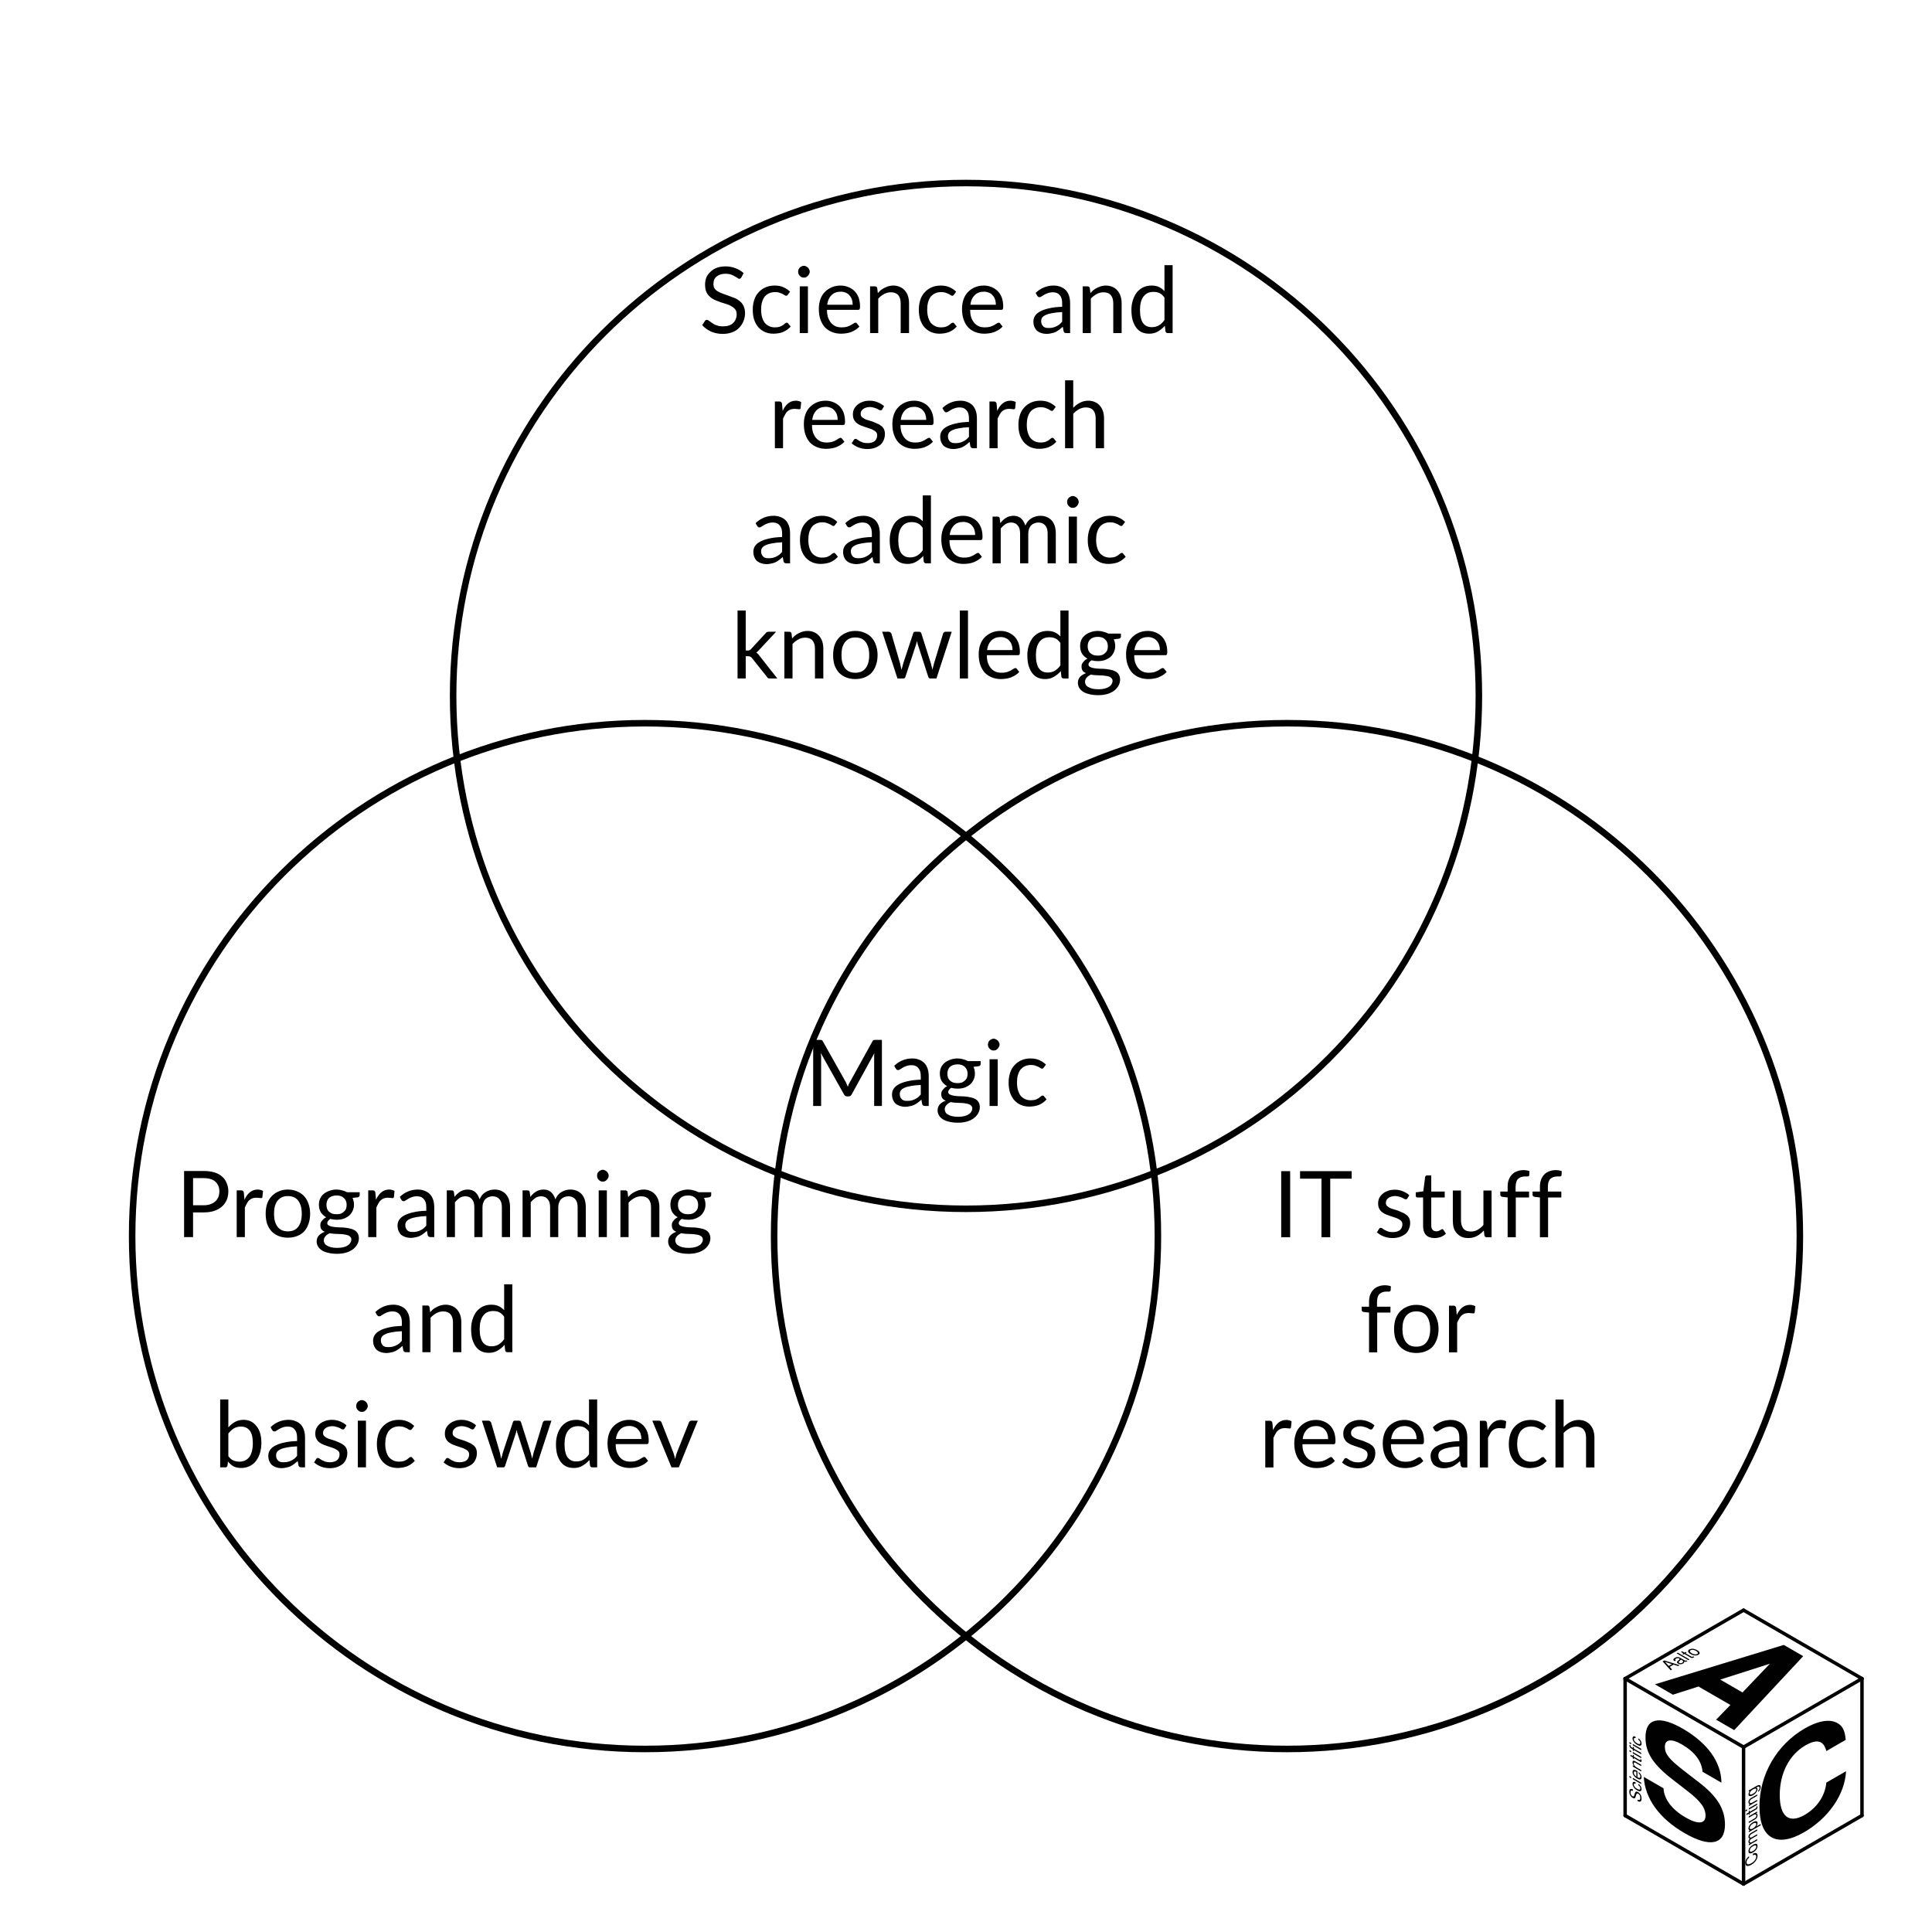
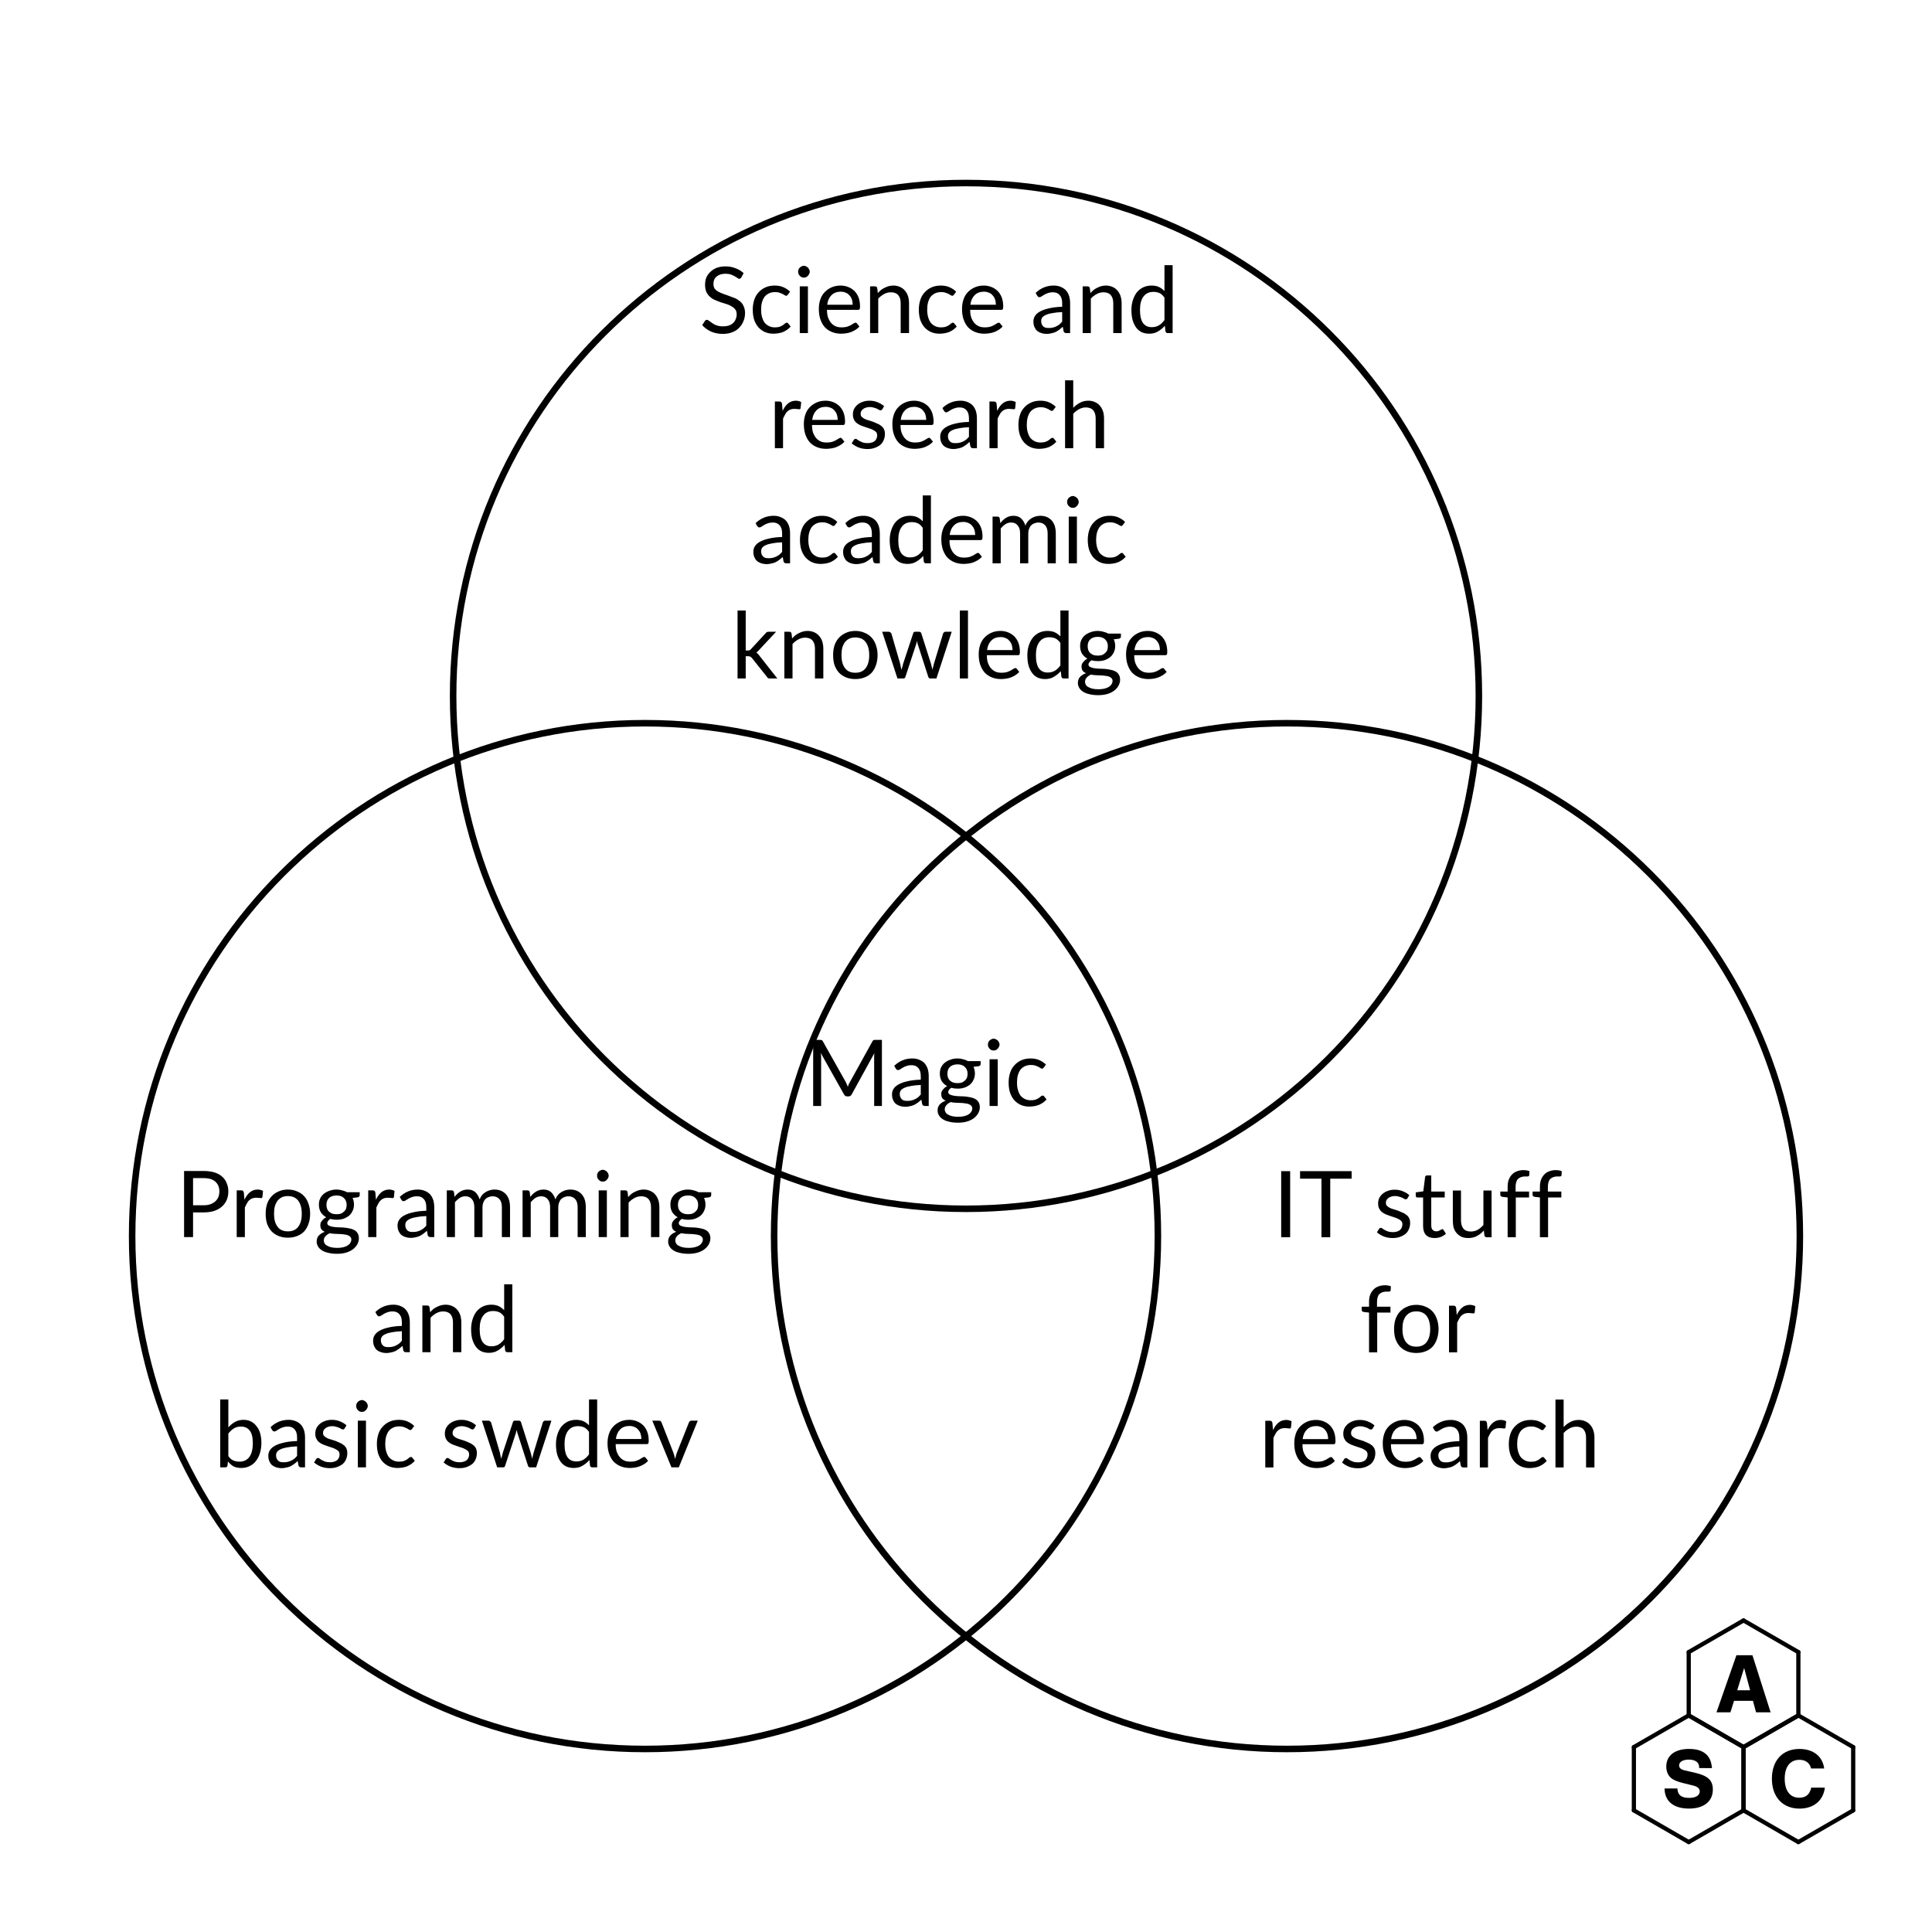
<svg xmlns="http://www.w3.org/2000/svg" width="148mm" height="148mm" viewBox="0 0 148 148" version="1.1" id="svg10972">
-   <defs id="defs10966" />
+   <defs id="defs10966">
+     <style id="style1388">.cls-1{fill:none;stroke:#000;stroke-linecap:round;stroke-miterlimit:11.34;stroke-width:5.67px;}</style>
+   </defs>
  <g id="layer1" transform="translate(0,-149)">
    <circle style="opacity:1;vector-effect:none;fill:none;fill-opacity:1;fill-rule:evenodd;stroke:#000000;stroke-width:0.5;stroke-linecap:round;stroke-linejoin:round;stroke-miterlimit:4;stroke-dasharray:none;stroke-dashoffset:0;stroke-opacity:1;paint-order:stroke fill markers" id="path11567" cx="74" cy="202.31" r="39.289" />
    <circle style="opacity:1;vector-effect:none;fill:none;fill-opacity:1;fill-rule:evenodd;stroke:#000000;stroke-width:0.5;stroke-linecap:round;stroke-linejoin:round;stroke-miterlimit:4;stroke-dasharray:none;stroke-dashoffset:0;stroke-opacity:1;paint-order:stroke fill markers" id="path11567-0" cx="98.589" cy="243.69" r="39.289" />
    <circle style="opacity:1;vector-effect:none;fill:none;fill-opacity:1;fill-rule:evenodd;stroke:#000000;stroke-width:0.5;stroke-linecap:round;stroke-linejoin:round;stroke-miterlimit:4;stroke-dasharray:none;stroke-dashoffset:0;stroke-opacity:1;paint-order:stroke fill markers" id="path11567-7" cx="49.411" cy="243.69" r="39.289" />
    <text xml:space="preserve" style="font-style:normal;font-variant:normal;font-weight:normal;font-stretch:normal;font-size:3.528px;line-height:1.25;font-family:Lato;-inkscape-font-specification:'Lato, Normal';font-variant-ligatures:normal;font-variant-caps:normal;font-variant-numeric:normal;font-feature-settings:normal;text-align:center;letter-spacing:0px;word-spacing:0px;writing-mode:lr-tb;text-anchor:middle;fill:#000000;fill-opacity:1;stroke:none;stroke-width:0.265" x="75.103" y="174.514" id="text11592">
      <tspan id="tspan11590" x="75.103" y="174.514" style="font-style:normal;font-variant:normal;font-weight:normal;font-stretch:normal;font-size:7.056px;font-family:Lato;-inkscape-font-specification:'Lato, Normal';font-variant-ligatures:normal;font-variant-caps:normal;font-variant-numeric:normal;font-feature-settings:normal;text-align:center;writing-mode:lr-tb;text-anchor:middle;stroke-width:0.265">Science and</tspan>
      <tspan x="75.103" y="183.334" style="font-style:normal;font-variant:normal;font-weight:normal;font-stretch:normal;font-size:7.056px;font-family:Lato;-inkscape-font-specification:'Lato, Normal';font-variant-ligatures:normal;font-variant-caps:normal;font-variant-numeric:normal;font-feature-settings:normal;text-align:center;writing-mode:lr-tb;text-anchor:middle;stroke-width:0.265" id="tspan11598">research</tspan>
      <tspan x="75.103" y="192.153" style="font-style:normal;font-variant:normal;font-weight:normal;font-stretch:normal;font-size:7.056px;font-family:Lato;-inkscape-font-specification:'Lato, Normal';font-variant-ligatures:normal;font-variant-caps:normal;font-variant-numeric:normal;font-feature-settings:normal;text-align:center;writing-mode:lr-tb;text-anchor:middle;stroke-width:0.265" id="tspan11594">academic</tspan>
      <tspan x="75.103" y="200.972" style="font-style:normal;font-variant:normal;font-weight:normal;font-stretch:normal;font-size:7.056px;font-family:Lato;-inkscape-font-specification:'Lato, Normal';font-variant-ligatures:normal;font-variant-caps:normal;font-variant-numeric:normal;font-feature-settings:normal;text-align:center;writing-mode:lr-tb;text-anchor:middle;stroke-width:0.265" id="tspan11596">knowledge</tspan>
    </text>
    <text xml:space="preserve" style="font-style:normal;font-variant:normal;font-weight:normal;font-stretch:normal;font-size:3.528px;line-height:1.25;font-family:Lato;-inkscape-font-specification:'Lato, Normal';font-variant-ligatures:normal;font-variant-caps:normal;font-variant-numeric:normal;font-feature-settings:normal;text-align:center;letter-spacing:0px;word-spacing:0px;writing-mode:lr-tb;text-anchor:middle;fill:#000000;fill-opacity:1;stroke:none;stroke-width:0.265" x="37.208" y="243.766" id="text11592-0">
      <tspan x="37.208" y="243.766" style="font-style:normal;font-variant:normal;font-weight:normal;font-stretch:normal;font-size:7.056px;font-family:Lato;-inkscape-font-specification:'Lato, Normal';font-variant-ligatures:normal;font-variant-caps:normal;font-variant-numeric:normal;font-feature-settings:normal;text-align:center;writing-mode:lr-tb;text-anchor:middle;stroke-width:0.265" id="tspan11596-6">Programming</tspan>
      <tspan x="37.208" y="252.585" style="font-style:normal;font-variant:normal;font-weight:normal;font-stretch:normal;font-size:7.056px;font-family:Lato;-inkscape-font-specification:'Lato, Normal';font-variant-ligatures:normal;font-variant-caps:normal;font-variant-numeric:normal;font-feature-settings:normal;text-align:center;writing-mode:lr-tb;text-anchor:middle;stroke-width:0.265" id="tspan11650">and</tspan>
      <tspan x="37.208" y="261.405" style="font-style:normal;font-variant:normal;font-weight:normal;font-stretch:normal;font-size:7.056px;font-family:Lato;-inkscape-font-specification:'Lato, Normal';font-variant-ligatures:normal;font-variant-caps:normal;font-variant-numeric:normal;font-feature-settings:normal;text-align:center;writing-mode:lr-tb;text-anchor:middle;stroke-width:0.265" id="tspan11654">basic swdev</tspan>
    </text>
    <text xml:space="preserve" style="font-style:normal;font-variant:normal;font-weight:normal;font-stretch:normal;font-size:3.528px;line-height:1.25;font-family:Lato;-inkscape-font-specification:'Lato, Normal';font-variant-ligatures:normal;font-variant-caps:normal;font-variant-numeric:normal;font-feature-settings:normal;text-align:center;letter-spacing:0px;word-spacing:0px;writing-mode:lr-tb;text-anchor:middle;fill:#000000;fill-opacity:1;stroke:none;stroke-width:0.265" x="111.766" y="243.776" id="text11592-4">
      <tspan x="111.766" y="243.776" style="font-style:normal;font-variant:normal;font-weight:normal;font-stretch:normal;font-size:7.056px;font-family:Lato;-inkscape-font-specification:'Lato, Normal';font-variant-ligatures:normal;font-variant-caps:normal;font-variant-numeric:normal;font-feature-settings:normal;text-align:center;writing-mode:lr-tb;text-anchor:middle;stroke-width:0.265" id="tspan11596-2">IT stuff</tspan>
      <tspan x="111.766" y="252.596" style="font-style:normal;font-variant:normal;font-weight:normal;font-stretch:normal;font-size:7.056px;font-family:Lato;-inkscape-font-specification:'Lato, Normal';font-variant-ligatures:normal;font-variant-caps:normal;font-variant-numeric:normal;font-feature-settings:normal;text-align:center;writing-mode:lr-tb;text-anchor:middle;stroke-width:0.265" id="tspan11667">for</tspan>
      <tspan x="111.766" y="261.415" style="font-style:normal;font-variant:normal;font-weight:normal;font-stretch:normal;font-size:7.056px;font-family:Lato;-inkscape-font-specification:'Lato, Normal';font-variant-ligatures:normal;font-variant-caps:normal;font-variant-numeric:normal;font-feature-settings:normal;text-align:center;writing-mode:lr-tb;text-anchor:middle;stroke-width:0.265" id="tspan11669">research</tspan>
    </text>
    <text xml:space="preserve" style="font-style:normal;font-variant:normal;font-weight:normal;font-stretch:normal;font-size:3.528px;line-height:1.25;font-family:Lato;-inkscape-font-specification:'Lato, Normal';font-variant-ligatures:normal;font-variant-caps:normal;font-variant-numeric:normal;font-feature-settings:normal;text-align:center;letter-spacing:0px;word-spacing:0px;writing-mode:lr-tb;text-anchor:middle;fill:#000000;fill-opacity:1;stroke:none;stroke-width:0.265" x="73.252" y="233.721" id="text11592-0-6">
      <tspan x="73.252" y="233.721" style="font-style:normal;font-variant:normal;font-weight:normal;font-stretch:normal;font-size:7.056px;font-family:Lato;-inkscape-font-specification:'Lato, Normal';font-variant-ligatures:normal;font-variant-caps:normal;font-variant-numeric:normal;font-feature-settings:normal;text-align:center;writing-mode:lr-tb;text-anchor:middle;stroke-width:0.265" id="tspan11654-0">Magic</tspan>
    </text>
-     <g id="g11945" transform="matrix(0.3491956,0,0,0.3496429,92.87272,197.9609)" style="stroke-width:2.862">
-       <path id="path4526-9" d="m 116.53,212.744 -25.981,15" style="display:inline;fill:none;stroke:#000000;stroke-width:0.758;stroke-linecap:round;stroke-linejoin:miter;stroke-miterlimit:4;stroke-dasharray:none;stroke-opacity:1;paint-order:stroke fill markers" />
-       <path id="path4528-6" d="m 90.549,227.744 25.981,15" style="display:inline;fill:none;stroke:#000000;stroke-width:0.758;stroke-linecap:round;stroke-linejoin:miter;stroke-miterlimit:4;stroke-dasharray:none;stroke-opacity:1;paint-order:stroke fill markers" />
-       <path id="path4530-4" d="m 116.53,242.744 v 30 0 0" style="display:inline;fill:none;stroke:#000000;stroke-width:0.758;stroke-linecap:round;stroke-linejoin:miter;stroke-miterlimit:4;stroke-dasharray:none;stroke-opacity:1;paint-order:stroke fill markers" />
-       <path id="path4543-3" d="m 116.53,242.744 25.981,-15" style="display:inline;fill:none;stroke:#000000;stroke-width:0.757px;stroke-linecap:round;stroke-linejoin:miter;stroke-opacity:1" />
-       <path id="path4545-5" d="m 116.53,212.744 25.981,15" style="display:inline;fill:none;stroke:#000000;stroke-width:0.757px;stroke-linecap:round;stroke-linejoin:miter;stroke-opacity:1" />
-       <path id="path4618-5" d="m 116.53,272.744 25.981,-15" style="display:inline;fill:none;stroke:#000000;stroke-width:0.757px;stroke-linecap:round;stroke-linejoin:miter;stroke-opacity:1" />
-       <path id="path4620-8" d="m 142.51,227.744 v 30" style="display:inline;fill:none;stroke:#000000;stroke-width:0.757px;stroke-linecap:round;stroke-linejoin:miter;stroke-opacity:1" />
-       <path id="path4622-4" d="m 116.53,272.744 -25.981,-15" style="display:inline;fill:none;stroke:#000000;stroke-width:0.757px;stroke-linecap:round;stroke-linejoin:miter;stroke-opacity:1" />
-       <path id="path4624-9" d="m 90.549,227.744 v 30" style="display:inline;fill:none;stroke:#000000;stroke-width:0.757px;stroke-linecap:round;stroke-linejoin:miter;stroke-opacity:1" />
-       <text transform="matrix(0.8660254,0.5,-1,0.5773503,0,0)" id="text4522-2" y="149.769" x="284.282" style="font-style:normal;font-variant:normal;font-weight:bold;font-stretch:normal;font-size:29.633px;line-height:1.25;font-family:'Nimbus Sans L';-inkscape-font-specification:'Nimbus Sans L, Bold';font-variant-ligatures:normal;font-variant-caps:normal;font-variant-numeric:normal;font-feature-settings:normal;text-align:start;letter-spacing:0px;word-spacing:0px;writing-mode:lr-tb;text-anchor:start;display:inline;opacity:0.996;fill:#000000;fill-opacity:1;stroke:none;stroke-width:0.757" xml:space="preserve">
-         <tspan style="font-style:normal;font-variant:normal;font-weight:bold;font-stretch:normal;font-size:29.633px;font-family:'Nimbus Sans L';-inkscape-font-specification:'Nimbus Sans L, Bold';font-variant-ligatures:normal;font-variant-caps:normal;font-variant-numeric:normal;font-feature-settings:normal;text-align:start;writing-mode:lr-tb;text-anchor:start;stroke-width:0.757" y="149.769" x="284.282" id="tspan4520-0">A</tspan>
-       </text>
-       <text transform="skewY(30)" id="text4576-1" y="201.104" x="93.686" style="font-style:normal;font-variant:normal;font-weight:bold;font-stretch:normal;font-size:29.633px;line-height:1.25;font-family:'Nimbus Sans L';-inkscape-font-specification:'Nimbus Sans L, Bold';font-variant-ligatures:normal;font-variant-caps:normal;font-variant-numeric:normal;font-feature-settings:normal;text-align:start;letter-spacing:0px;word-spacing:0px;writing-mode:lr-tb;text-anchor:start;display:inline;opacity:0.996;fill:#000000;fill-opacity:1;stroke:none;stroke-width:0.757" xml:space="preserve">
-         <tspan style="font-style:normal;font-variant:normal;font-weight:bold;font-stretch:normal;font-size:29.633px;font-family:'Nimbus Sans L';-inkscape-font-specification:'Nimbus Sans L, Bold';font-variant-ligatures:normal;font-variant-caps:normal;font-variant-numeric:normal;font-feature-settings:normal;text-align:start;writing-mode:lr-tb;text-anchor:start;stroke-width:0.757" y="201.104" x="93.686" id="tspan4574-0">S</tspan>
-       </text>
-       <text transform="skewY(-30)" id="text4580-1" y="335.661" x="118.719" style="font-style:normal;font-variant:normal;font-weight:bold;font-stretch:normal;font-size:29.633px;line-height:1.25;font-family:'Nimbus Sans L';-inkscape-font-specification:'Nimbus Sans L, Bold';font-variant-ligatures:normal;font-variant-caps:normal;font-variant-numeric:normal;font-feature-settings:normal;text-align:start;letter-spacing:0px;word-spacing:0px;writing-mode:lr-tb;text-anchor:start;display:inline;opacity:0.996;fill:#000000;fill-opacity:1;stroke:none;stroke-width:0.757" xml:space="preserve">
-         <tspan style="font-style:normal;font-variant:normal;font-weight:bold;font-stretch:normal;font-size:29.633px;font-family:'Nimbus Sans L';-inkscape-font-specification:'Nimbus Sans L, Bold';font-variant-ligatures:normal;font-variant-caps:normal;font-variant-numeric:normal;font-feature-settings:normal;text-align:start;writing-mode:lr-tb;text-anchor:start;stroke-width:0.757" y="335.661" x="118.719" id="tspan4578-7">C</tspan>
-       </text>
-       <text transform="matrix(0,-1,1,0.5773503,0,0)" id="text7075-9" y="94.082" x="-190.4" style="font-style:normal;font-variant:normal;font-weight:normal;font-stretch:normal;font-size:3.528px;line-height:1.25;font-family:'Nimbus Sans L';-inkscape-font-specification:'Nimbus Sans L, Normal';font-variant-ligatures:normal;font-variant-caps:normal;font-variant-numeric:normal;font-feature-settings:normal;text-align:center;letter-spacing:0px;word-spacing:0px;writing-mode:lr-tb;text-anchor:middle;display:inline;fill:#000000;fill-opacity:1;stroke:none;stroke-width:0.757" xml:space="preserve">
-         <tspan style="font-style:normal;font-variant:normal;font-weight:normal;font-stretch:normal;font-size:3.528px;font-family:'Nimbus Sans L';-inkscape-font-specification:'Nimbus Sans L, Normal';font-variant-ligatures:normal;font-variant-caps:normal;font-variant-numeric:normal;font-feature-settings:normal;text-align:center;writing-mode:lr-tb;text-anchor:middle;stroke-width:0.757" y="94.082" x="-190.4" id="tspan7073-5">Scientific</tspan>
-       </text>
-       <text transform="matrix(0.8660254,-0.5,1,0.5773503,0,0)" id="text7090-4" y="245.931" x="-160.51" style="font-style:normal;font-variant:normal;font-weight:normal;font-stretch:normal;font-size:3.528px;line-height:1.25;font-family:'Nimbus Sans L';-inkscape-font-specification:'Nimbus Sans L, Normal';font-variant-ligatures:normal;font-variant-caps:normal;font-variant-numeric:normal;font-feature-settings:normal;text-align:center;letter-spacing:0px;word-spacing:0px;writing-mode:lr-tb;text-anchor:middle;display:inline;fill:#000000;fill-opacity:1;stroke:none;stroke-width:0.757" xml:space="preserve">
-         <tspan style="font-style:normal;font-variant:normal;font-weight:normal;font-stretch:normal;font-size:3.528px;font-family:'Nimbus Sans L';-inkscape-font-specification:'Nimbus Sans L, Normal';font-variant-ligatures:normal;font-variant-caps:normal;font-variant-numeric:normal;font-feature-settings:normal;text-align:center;writing-mode:lr-tb;text-anchor:middle;stroke-width:0.757" y="245.931" x="-160.51" id="tspan7088-6">Aalto</tspan>
-       </text>
-       <text transform="matrix(0,-1,1,-0.5773503,0,0)" id="text7094-4" y="119.519" x="-325.009" style="font-style:normal;font-variant:normal;font-weight:normal;font-stretch:normal;font-size:3.528px;line-height:1.25;font-family:'Nimbus Sans L';-inkscape-font-specification:'Nimbus Sans L, Normal';font-variant-ligatures:normal;font-variant-caps:normal;font-variant-numeric:normal;font-feature-settings:normal;text-align:center;letter-spacing:0px;word-spacing:0px;writing-mode:lr-tb;text-anchor:middle;display:inline;fill:#000000;fill-opacity:1;stroke:none;stroke-width:0.757" xml:space="preserve">
-         <tspan style="font-style:normal;font-variant:normal;font-weight:normal;font-stretch:normal;font-size:3.528px;font-family:'Nimbus Sans L';-inkscape-font-specification:'Nimbus Sans L, Normal';font-variant-ligatures:normal;font-variant-caps:normal;font-variant-numeric:normal;font-feature-settings:normal;text-align:center;writing-mode:lr-tb;text-anchor:middle;stroke-width:0.757" y="119.519" x="-325.009" id="tspan7092-0">Computing</tspan>
-       </text>
+     <g id="g1451" transform="matrix(0.05703074,0,0,0.05703074,125.0006,272.9734)">
+       <g id="g3961">
+         <path id="path3935" class="cls-1" d="M 155.62,9.21 82,51.73" transform="translate(-5.49,-6.38)" />
+         <path id="path3943" class="cls-1" d="m 155.62,9.21 73.65,42.52" transform="translate(-5.49,-6.38)" />
+         <path id="path3945" class="cls-1" d="m 155.62,179.29 73.65,-42.52" transform="translate(-5.49,-6.38)" />
+         <path id="path3947" class="cls-1" d="m 229.27,51.73 v 85" transform="translate(-5.49,-6.38)" />
+         <path id="path3949" class="cls-1" d="M 155.62,179.29 82,136.77" transform="translate(-5.49,-6.38)" />
+         <path id="path3951" class="cls-1" d="m 82,51.73 v 85" transform="translate(-5.49,-6.38)" />
+       </g>
+       <path d="M 142.85,117.19 138,132.6 h -18.72 l 26.79,-76.7 h 21.51 L 192,132.6 h -19.59 l -4.14,-15.41 z M 156.42,73 l -9.31,30 h 17.36 z" transform="translate(-5.49,-6.38)" id="path1401" />
+       <g id="g3975">
+         <path id="path3963" class="cls-1" d="M 82,136.77 8.33,179.29" transform="translate(-5.49,-6.38)" />
+         <path id="path3965" class="cls-1" d="m 82,136.77 73.65,42.52" transform="translate(-5.49,-6.38)" />
+         <path id="path3967" class="cls-1" d="m 82,306.85 73.65,-42.52" transform="translate(-5.49,-6.38)" />
+         <path id="path3969" class="cls-1" d="m 155.62,179.29 v 85" transform="translate(-5.49,-6.38)" />
+         <path id="path3971" class="cls-1" d="M 82,306.85 8.33,264.33" transform="translate(-5.49,-6.38)" />
+         <path id="path3973" class="cls-1" d="m 8.33,179.29 v 85" transform="translate(-5.49,-6.38)" />
+       </g>
+       <path d="m 96,207.49 v -1.26 c 0,-6.33 -5.17,-10.12 -13.8,-10.12 -8,0 -13.11,3 -13.11,7.82 0,3.22 2.3,5.4 7,6.55 l 15.52,3.57 c 16.39,3.95 22.79,10.23 22.79,22.19 0,16 -12.07,25.65 -32.08,25.65 -20.7,0 -32.66,-9.89 -32.78,-27 h 17.25 c 0.35,8.74 5.29,12.65 15.76,12.65 8.85,0 14.26,-3.33 14.26,-8.74 0,-3.68 -2.76,-6.32 -8.28,-7.7 l -13.92,-3.45 c -8.16,-2 -13.22,-4.14 -16.67,-7.13 -3.8,-3.34 -6.1,-8.86 -6.1,-15.07 0,-14.83 11.5,-23.69 30.82,-23.69 12.77,0 21.62,3.91 26.45,11.62 2.3,3.68 3.45,7.59 4.14,14.14 z" transform="translate(-5.49,-6.38)" id="path1410" />
+       <g id="g3989">
+         <path id="path3977" class="cls-1" d="m 229.27,136.77 -73.65,42.52" transform="translate(-5.49,-6.38)" />
+         <path id="path3979" class="cls-1" d="m 229.27,136.77 73.64,42.52" transform="translate(-5.49,-6.38)" />
+         <path id="path3981" class="cls-1" d="m 229.27,306.85 73.64,-42.52" transform="translate(-5.49,-6.38)" />
+         <path id="path3983" class="cls-1" d="m 302.91,179.29 v 85" transform="translate(-5.49,-6.38)" />
+         <path id="path3985" class="cls-1" d="M 229.27,306.85 155.62,264.33" transform="translate(-5.49,-6.38)" />
+         <path id="path3987" class="cls-1" d="m 155.62,179.29 v 85" transform="translate(-5.49,-6.38)" />
+       </g>
+       <path d="m 246.34,208 c -1.72,-7.36 -7.36,-11.61 -15.52,-11.61 -12.65,0 -19.9,9.31 -19.9,25.41 0,16.1 7.25,25.53 19.44,25.53 9,0 14.14,-4.37 16.21,-13.57 h 18.29 c -2.07,17.37 -15.07,28.18 -34,28.18 -22.66,0 -37.15,-15.64 -37.15,-40.14 0,-24.5 14.26,-40 37,-40 18.52,0 31.17,9.89 33.24,26.22 z" transform="translate(-5.49,-6.38)" id="path1419" />
    </g>
  </g>
</svg>
